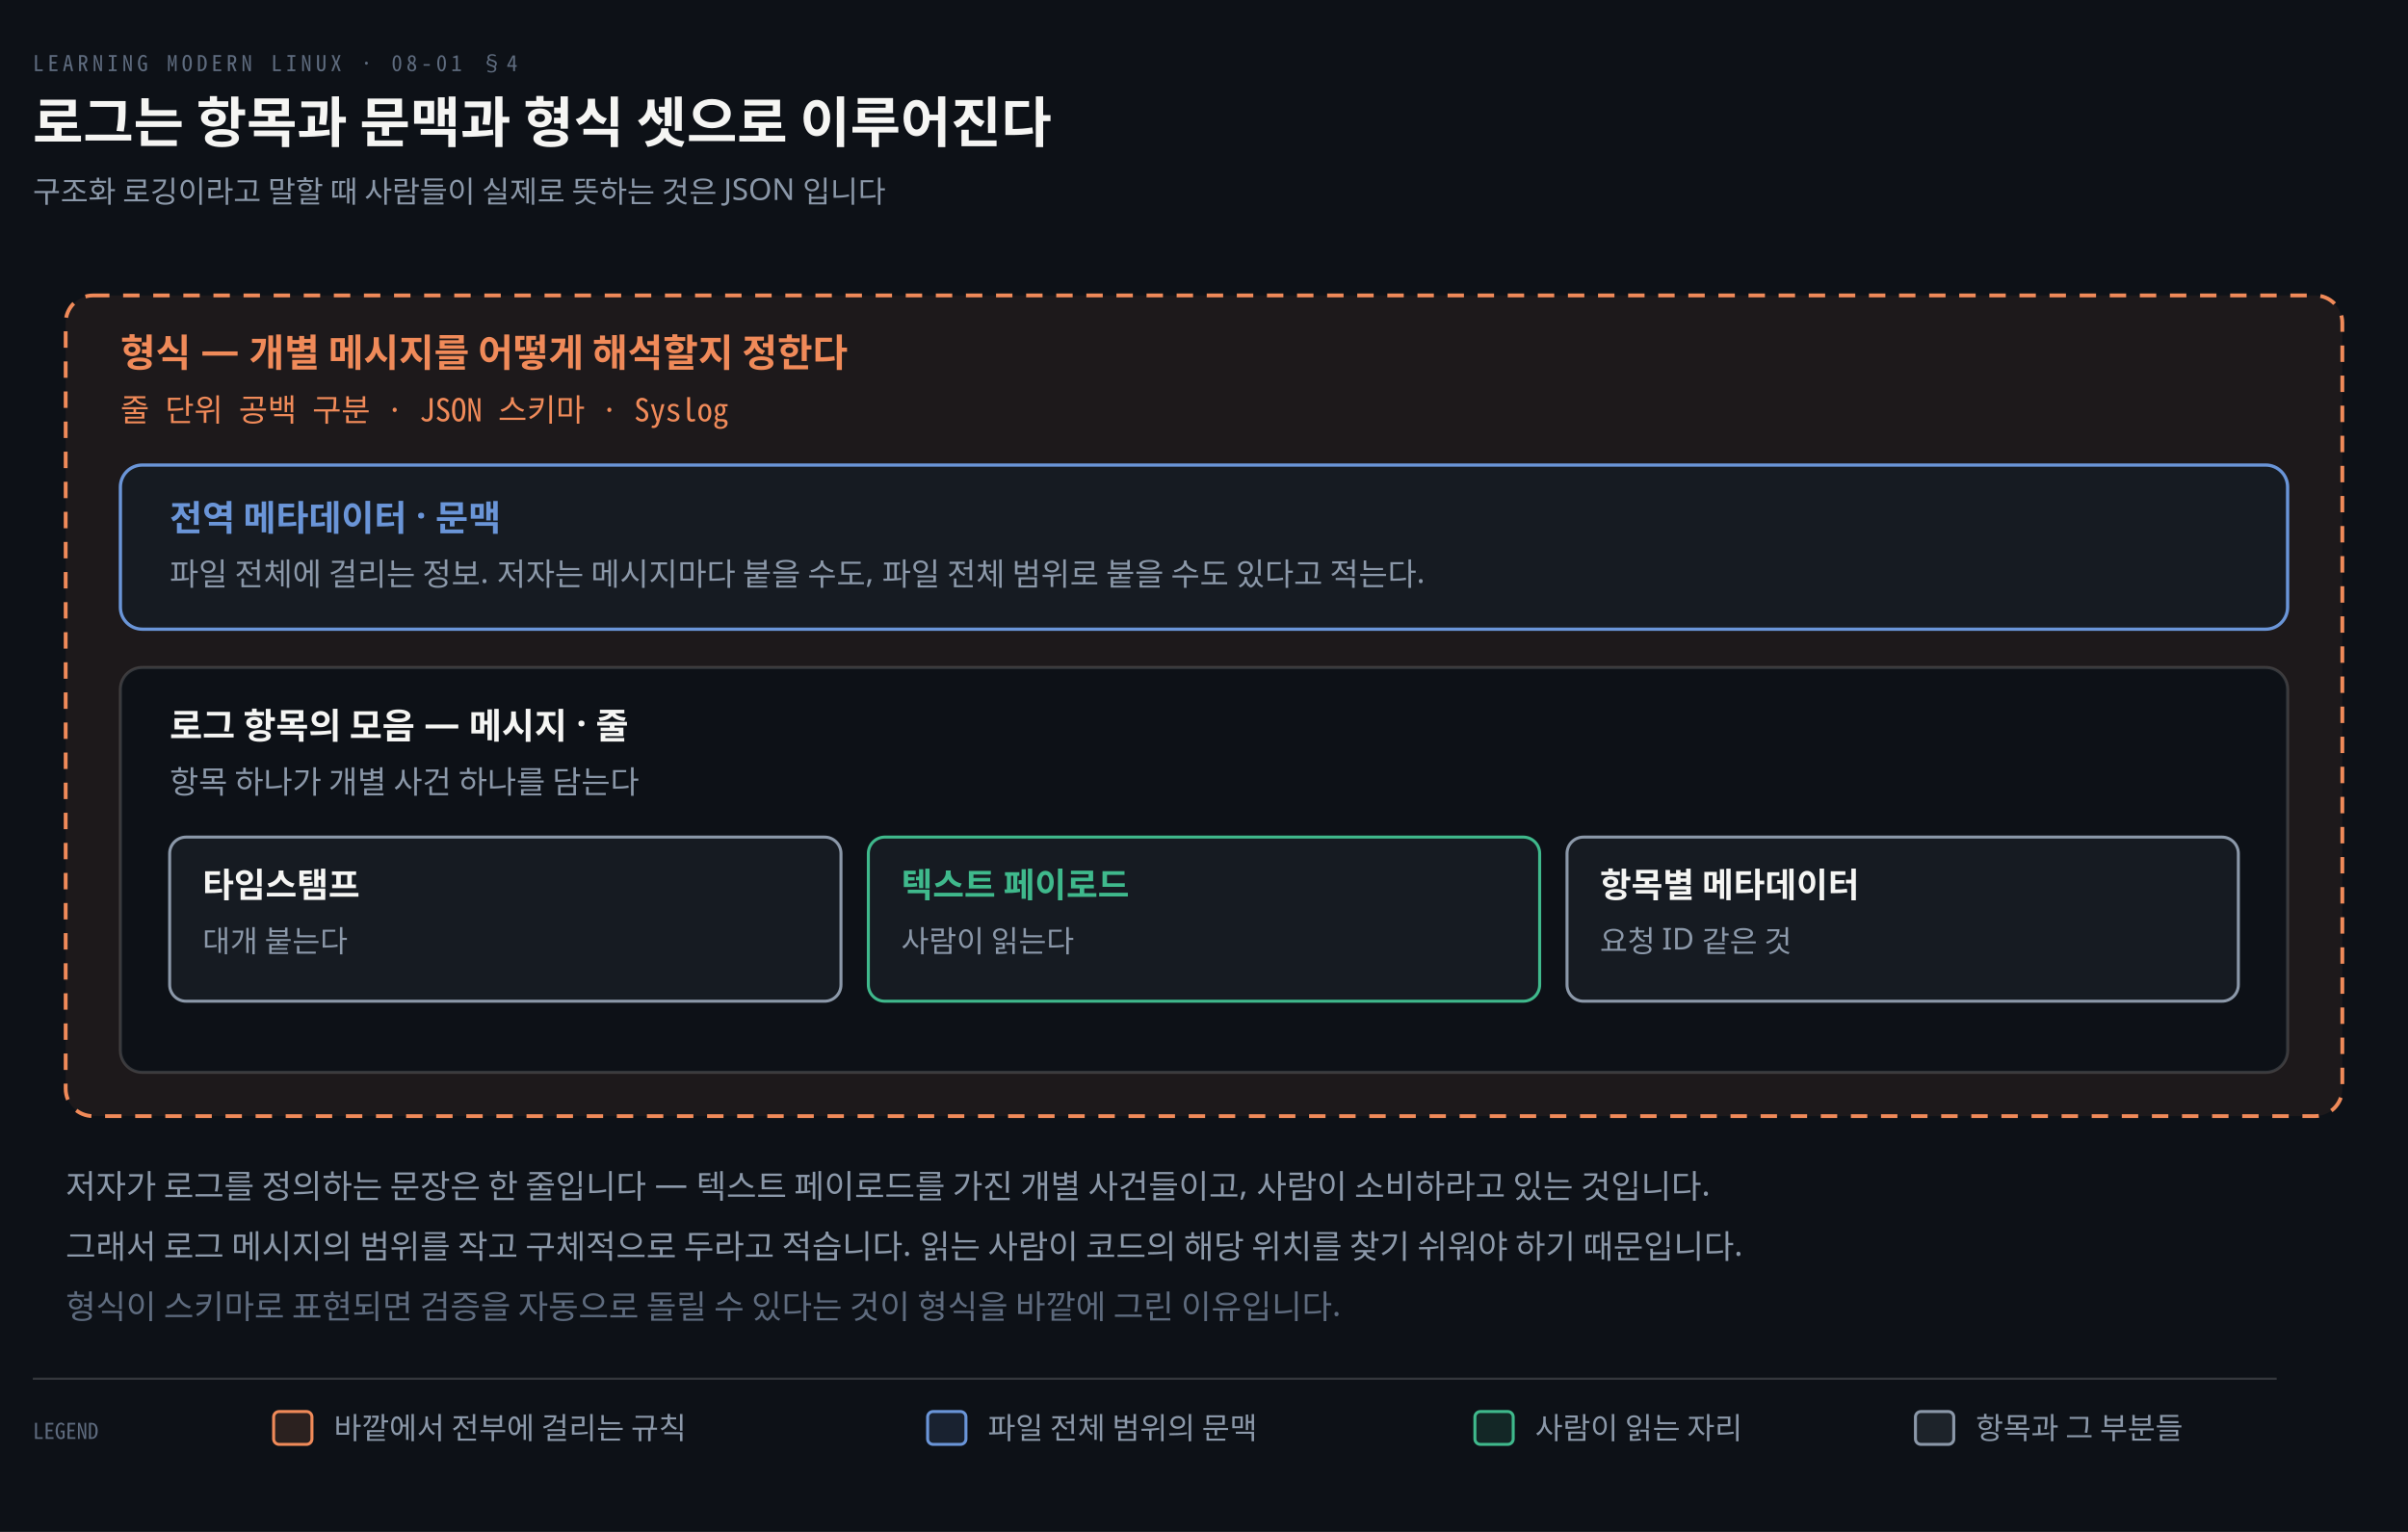
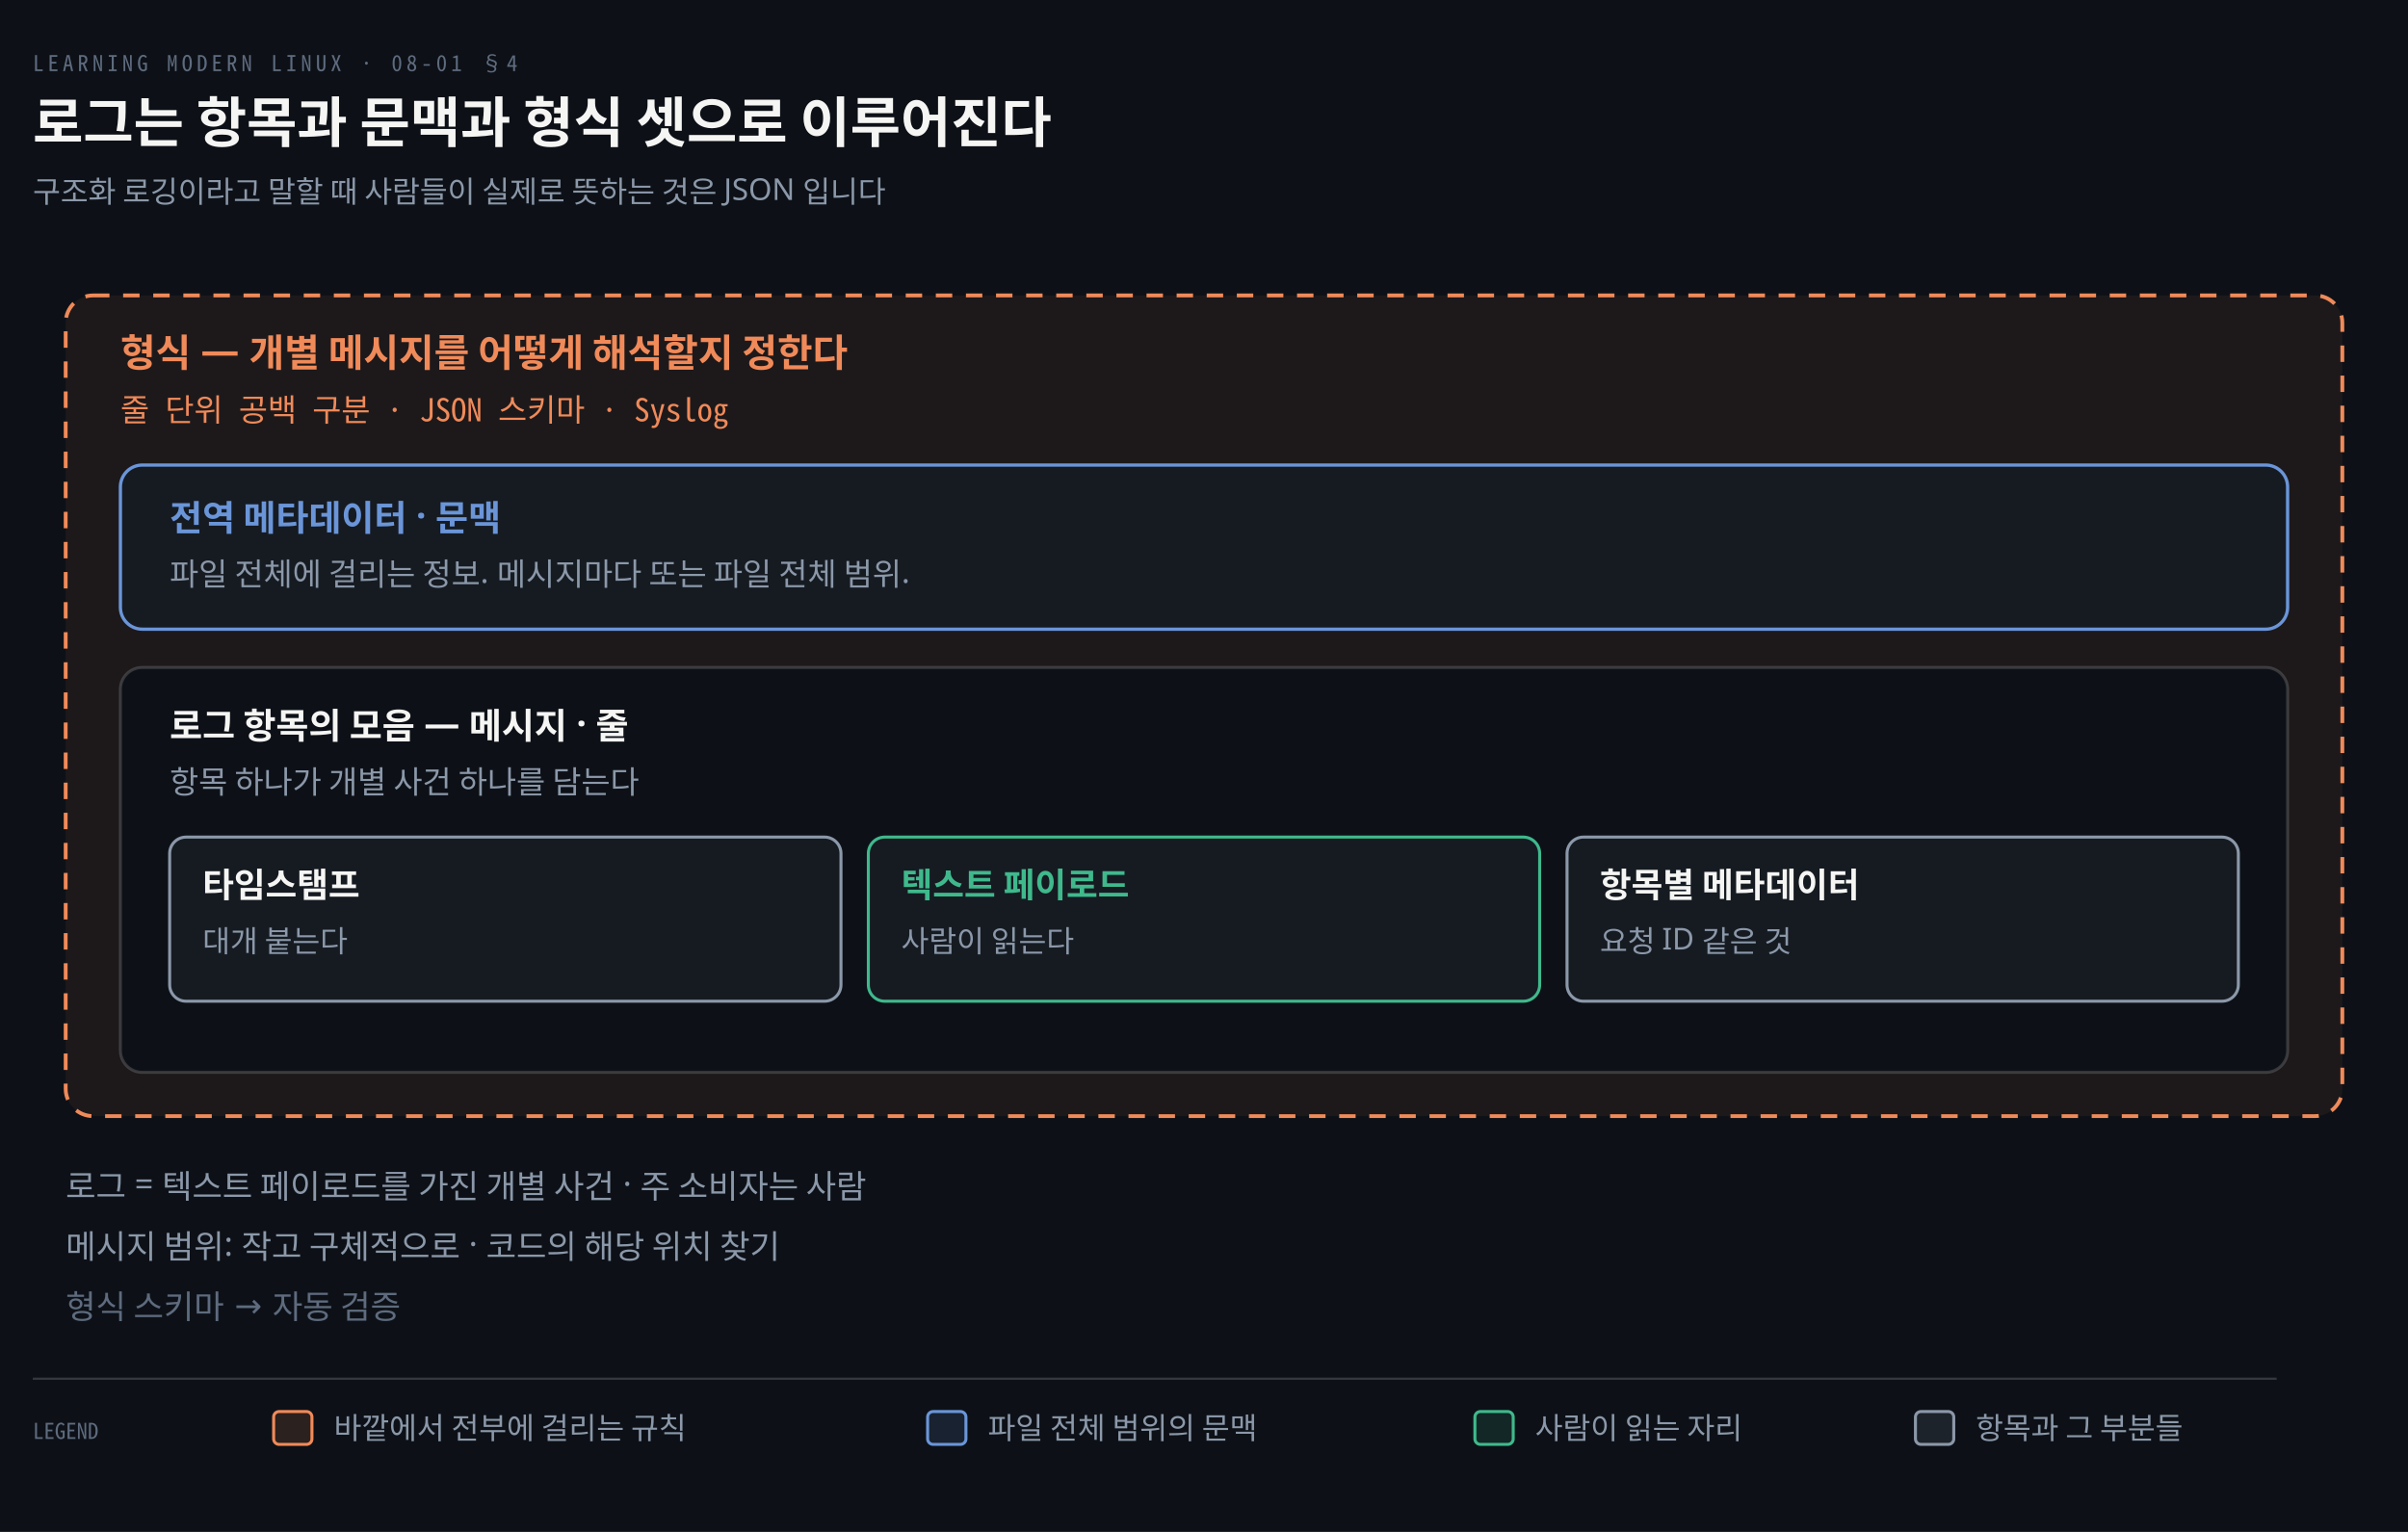
<svg xmlns="http://www.w3.org/2000/svg" viewBox="0 0 880 560" width="100%" role="img" aria-labelledby="dt dd">
  <defs>
    <marker id="ar" viewBox="0 0 8 8" refX="7" refY="4" markerWidth="6.5" markerHeight="6.5" orient="auto">
      <path d="M0 0 L8 4 L0 8 z" fill="#8B98A9" />
    </marker>
    <marker id="ok" viewBox="0 0 8 8" refX="7" refY="4" markerWidth="6.5" markerHeight="6.5" orient="auto">
      <path d="M0 0 L8 4 L0 8 z" fill="#3FB98C" />
    </marker>
    <marker id="warn" viewBox="0 0 8 8" refX="7" refY="4" markerWidth="6.5" markerHeight="6.5" orient="auto">
      <path d="M0 0 L8 4 L0 8 z" fill="#E3B341" />
    </marker>
    <marker id="bad" viewBox="0 0 8 8" refX="7" refY="4" markerWidth="6.5" markerHeight="6.5" orient="auto">
      <path d="M0 0 L8 4 L0 8 z" fill="#F0616D" />
    </marker>
    <marker id="info" viewBox="0 0 8 8" refX="7" refY="4" markerWidth="6.5" markerHeight="6.5" orient="auto">
      <path d="M0 0 L8 4 L0 8 z" fill="#6A95D8" />
    </marker>
    <marker id="acc" viewBox="0 0 8 8" refX="7" refY="4" markerWidth="6.5" markerHeight="6.5" orient="auto">
      <path d="M0 0 L8 4 L0 8 z" fill="#F08A59" />
    </marker>
    <marker id="soft" viewBox="0 0 8 8" refX="7" refY="4" markerWidth="6.5" markerHeight="6.5" orient="auto">
      <path d="M0 0 L8 4 L0 8 z" fill="#5E6B7E" />
    </marker>
  </defs>
  <rect width="880" height="560" fill="#0D1117" />
  <text x="12" y="26" font-family="'Geist Mono','Noto Sans Mono CJK KR',monospace" font-size="8" letter-spacing="0.18em" fill="#5E6B7E">LEARNING MODERN LINUX · 08-01 §4</text>
  <text x="12" y="52" font-family="'Geist','Apple SD Gothic Neo','Noto Sans KR','Malgun Gothic',sans-serif" font-size="20" font-weight="600" fill="#F5F5F3">로그는 항목과 문맥과 형식 셋으로 이루어진다</text>
  <text x="12" y="74" font-family="'Geist','Apple SD Gothic Neo','Noto Sans KR','Malgun Gothic',sans-serif" font-size="11" fill="#8B98A9">구조화 로깅이라고 말할 때 사람들이 실제로 뜻하는 것은 JSON 입니다</text>
  <rect x="24" y="108" width="832" height="300" rx="10" fill="#F08A5912" stroke="#F08A59" stroke-width="1.4" stroke-dasharray="6 5" />
  <text x="44" y="134" text-anchor="start" font-family="'Geist','Apple SD Gothic Neo','Noto Sans KR','Malgun Gothic',sans-serif" font-size="14" font-weight="600" fill="#F08A59">형식 — 개별 메시지를 어떻게 해석할지 정한다</text>
  <text x="44" y="154" text-anchor="start" font-family="'Geist Mono','Noto Sans Mono CJK KR',monospace" font-size="11.5" font-weight="400" fill="#F08A59">줄 단위 공백 구분 · JSON 스키마 · Syslog</text>
  <rect x="44" y="170" width="792" height="60" rx="8" fill="#161B22" stroke="#6A95D8" stroke-width="1.2" />
  <text x="62" y="194" text-anchor="start" font-family="'Geist','Apple SD Gothic Neo','Noto Sans KR','Malgun Gothic',sans-serif" font-size="13" font-weight="600" fill="#6A95D8">전역 메타데이터 · 문맥</text>
-   <text x="62" y="214" text-anchor="start" font-family="'Geist','Apple SD Gothic Neo','Noto Sans KR','Malgun Gothic',sans-serif" font-size="11.5" font-weight="400" fill="#8B98A9">파일 전체에 걸리는 정보. 저자는 메시지마다 붙을 수도, 파일 전체 범위로 붙을 수도 있다고 적는다.</text>
+   <text x="62" y="214" text-anchor="start" font-family="'Geist','Apple SD Gothic Neo','Noto Sans KR','Malgun Gothic',sans-serif" font-size="11.5" font-weight="400" fill="#8B98A9">파일 전체에 걸리는 정보. 메시지마다 또는 파일 전체 범위.</text>
  <rect x="44" y="244" width="792" height="148" rx="8" fill="#0D1117" stroke="rgba(191,192,192,0.22)" stroke-width="1.1" />
  <text x="62" y="270" text-anchor="start" font-family="'Geist','Apple SD Gothic Neo','Noto Sans KR','Malgun Gothic',sans-serif" font-size="13" font-weight="600" fill="#F5F5F3">로그 항목의 모음 — 메시지 · 줄</text>
  <text x="62" y="290" text-anchor="start" font-family="'Geist','Apple SD Gothic Neo','Noto Sans KR','Malgun Gothic',sans-serif" font-size="11.5" font-weight="400" fill="#8B98A9">항목 하나가 개별 사건 하나를 담는다</text>
  <rect x="62.0" y="306" width="245.333" height="60" rx="6" fill="#161B22" stroke="#8B98A9" stroke-width="1.1" />
  <text x="74.0" y="328" text-anchor="start" font-family="'Geist','Apple SD Gothic Neo','Noto Sans KR','Malgun Gothic',sans-serif" font-size="12.5" font-weight="600" fill="#F5F5F3">타임스탬프</text>
  <text x="74.0" y="348" text-anchor="start" font-family="'Geist','Apple SD Gothic Neo','Noto Sans KR','Malgun Gothic',sans-serif" font-size="11" font-weight="400" fill="#8B98A9">대개 붙는다</text>
  <rect x="317.333" y="306" width="245.333" height="60" rx="6" fill="#161B22" stroke="#3FB98C" stroke-width="1.1" />
  <text x="329.333" y="328" text-anchor="start" font-family="'Geist','Apple SD Gothic Neo','Noto Sans KR','Malgun Gothic',sans-serif" font-size="12.5" font-weight="600" fill="#3FB98C">텍스트 페이로드</text>
  <text x="329.333" y="348" text-anchor="start" font-family="'Geist','Apple SD Gothic Neo','Noto Sans KR','Malgun Gothic',sans-serif" font-size="11" font-weight="400" fill="#8B98A9">사람이 읽는다</text>
  <rect x="572.667" y="306" width="245.333" height="60" rx="6" fill="#161B22" stroke="#8B98A9" stroke-width="1.1" />
  <text x="584.667" y="328" text-anchor="start" font-family="'Geist','Apple SD Gothic Neo','Noto Sans KR','Malgun Gothic',sans-serif" font-size="12.5" font-weight="600" fill="#F5F5F3">항목별 메타데이터</text>
  <text x="584.667" y="348" text-anchor="start" font-family="'Geist','Apple SD Gothic Neo','Noto Sans KR','Malgun Gothic',sans-serif" font-size="11" font-weight="400" fill="#8B98A9">요청 ID 같은 것</text>
-   <text x="24" y="438" text-anchor="start" font-family="'Geist','Apple SD Gothic Neo','Noto Sans KR','Malgun Gothic',sans-serif" font-size="12" font-weight="400" fill="#8B98A9">저자가 로그를 정의하는 문장은 한 줄입니다 — 텍스트 페이로드를 가진 개별 사건들이고, 사람이 소비하라고 있는 것입니다.</text>
-   <text x="24" y="460" text-anchor="start" font-family="'Geist','Apple SD Gothic Neo','Noto Sans KR','Malgun Gothic',sans-serif" font-size="12" font-weight="400" fill="#8B98A9">그래서 로그 메시지의 범위를 작고 구체적으로 두라고 적습니다. 읽는 사람이 코드의 해당 위치를 찾기 쉬워야 하기 때문입니다.</text>
-   <text x="24" y="482" text-anchor="start" font-family="'Geist','Apple SD Gothic Neo','Noto Sans KR','Malgun Gothic',sans-serif" font-size="12" font-weight="400" fill="#5E6B7E">형식이 스키마로 표현되면 검증을 자동으로 돌릴 수 있다는 것이 형식을 바깥에 그린 이유입니다.</text>
+   <text x="24" y="438" text-anchor="start" font-family="'Geist','Apple SD Gothic Neo','Noto Sans KR','Malgun Gothic',sans-serif" font-size="12" font-weight="400" fill="#8B98A9">로그 = 텍스트 페이로드를 가진 개별 사건 · 주 소비자는 사람</text>
+   <text x="24" y="460" text-anchor="start" font-family="'Geist','Apple SD Gothic Neo','Noto Sans KR','Malgun Gothic',sans-serif" font-size="12" font-weight="400" fill="#8B98A9">메시지 범위: 작고 구체적으로 · 코드의 해당 위치 찾기</text>
+   <text x="24" y="482" text-anchor="start" font-family="'Geist','Apple SD Gothic Neo','Noto Sans KR','Malgun Gothic',sans-serif" font-size="12" font-weight="400" fill="#5E6B7E">형식 스키마 → 자동 검증</text>
  <line x1="12" y1="504" x2="832" y2="504" stroke="rgba(191,192,192,0.22)" stroke-width="0.8" />
  <text x="12" y="526" text-anchor="start" font-family="'Geist Mono','Noto Sans Mono CJK KR',monospace" font-size="8" font-weight="400" fill="#5E6B7E">LEGEND</text>
  <rect x="100" y="516" width="14" height="12" rx="2" fill="#F08A5922" stroke="#F08A59" stroke-width="1.1" />
  <text x="122" y="526" text-anchor="start" font-family="'Geist','Apple SD Gothic Neo','Noto Sans KR','Malgun Gothic',sans-serif" font-size="11" font-weight="400" fill="#8B98A9">바깥에서 전부에 걸리는 규칙</text>
  <rect x="339" y="516" width="14" height="12" rx="2" fill="#6A95D822" stroke="#6A95D8" stroke-width="1.1" />
  <text x="361" y="526" text-anchor="start" font-family="'Geist','Apple SD Gothic Neo','Noto Sans KR','Malgun Gothic',sans-serif" font-size="11" font-weight="400" fill="#8B98A9">파일 전체 범위의 문맥</text>
  <rect x="539" y="516" width="14" height="12" rx="2" fill="#3FB98C22" stroke="#3FB98C" stroke-width="1.1" />
  <text x="561" y="526" text-anchor="start" font-family="'Geist','Apple SD Gothic Neo','Noto Sans KR','Malgun Gothic',sans-serif" font-size="11" font-weight="400" fill="#8B98A9">사람이 읽는 자리</text>
  <rect x="700" y="516" width="14" height="12" rx="2" fill="#8B98A922" stroke="#8B98A9" stroke-width="1.1" />
  <text x="722" y="526" text-anchor="start" font-family="'Geist','Apple SD Gothic Neo','Noto Sans KR','Malgun Gothic',sans-serif" font-size="11" font-weight="400" fill="#8B98A9">항목과 그 부분들</text>
</svg>
